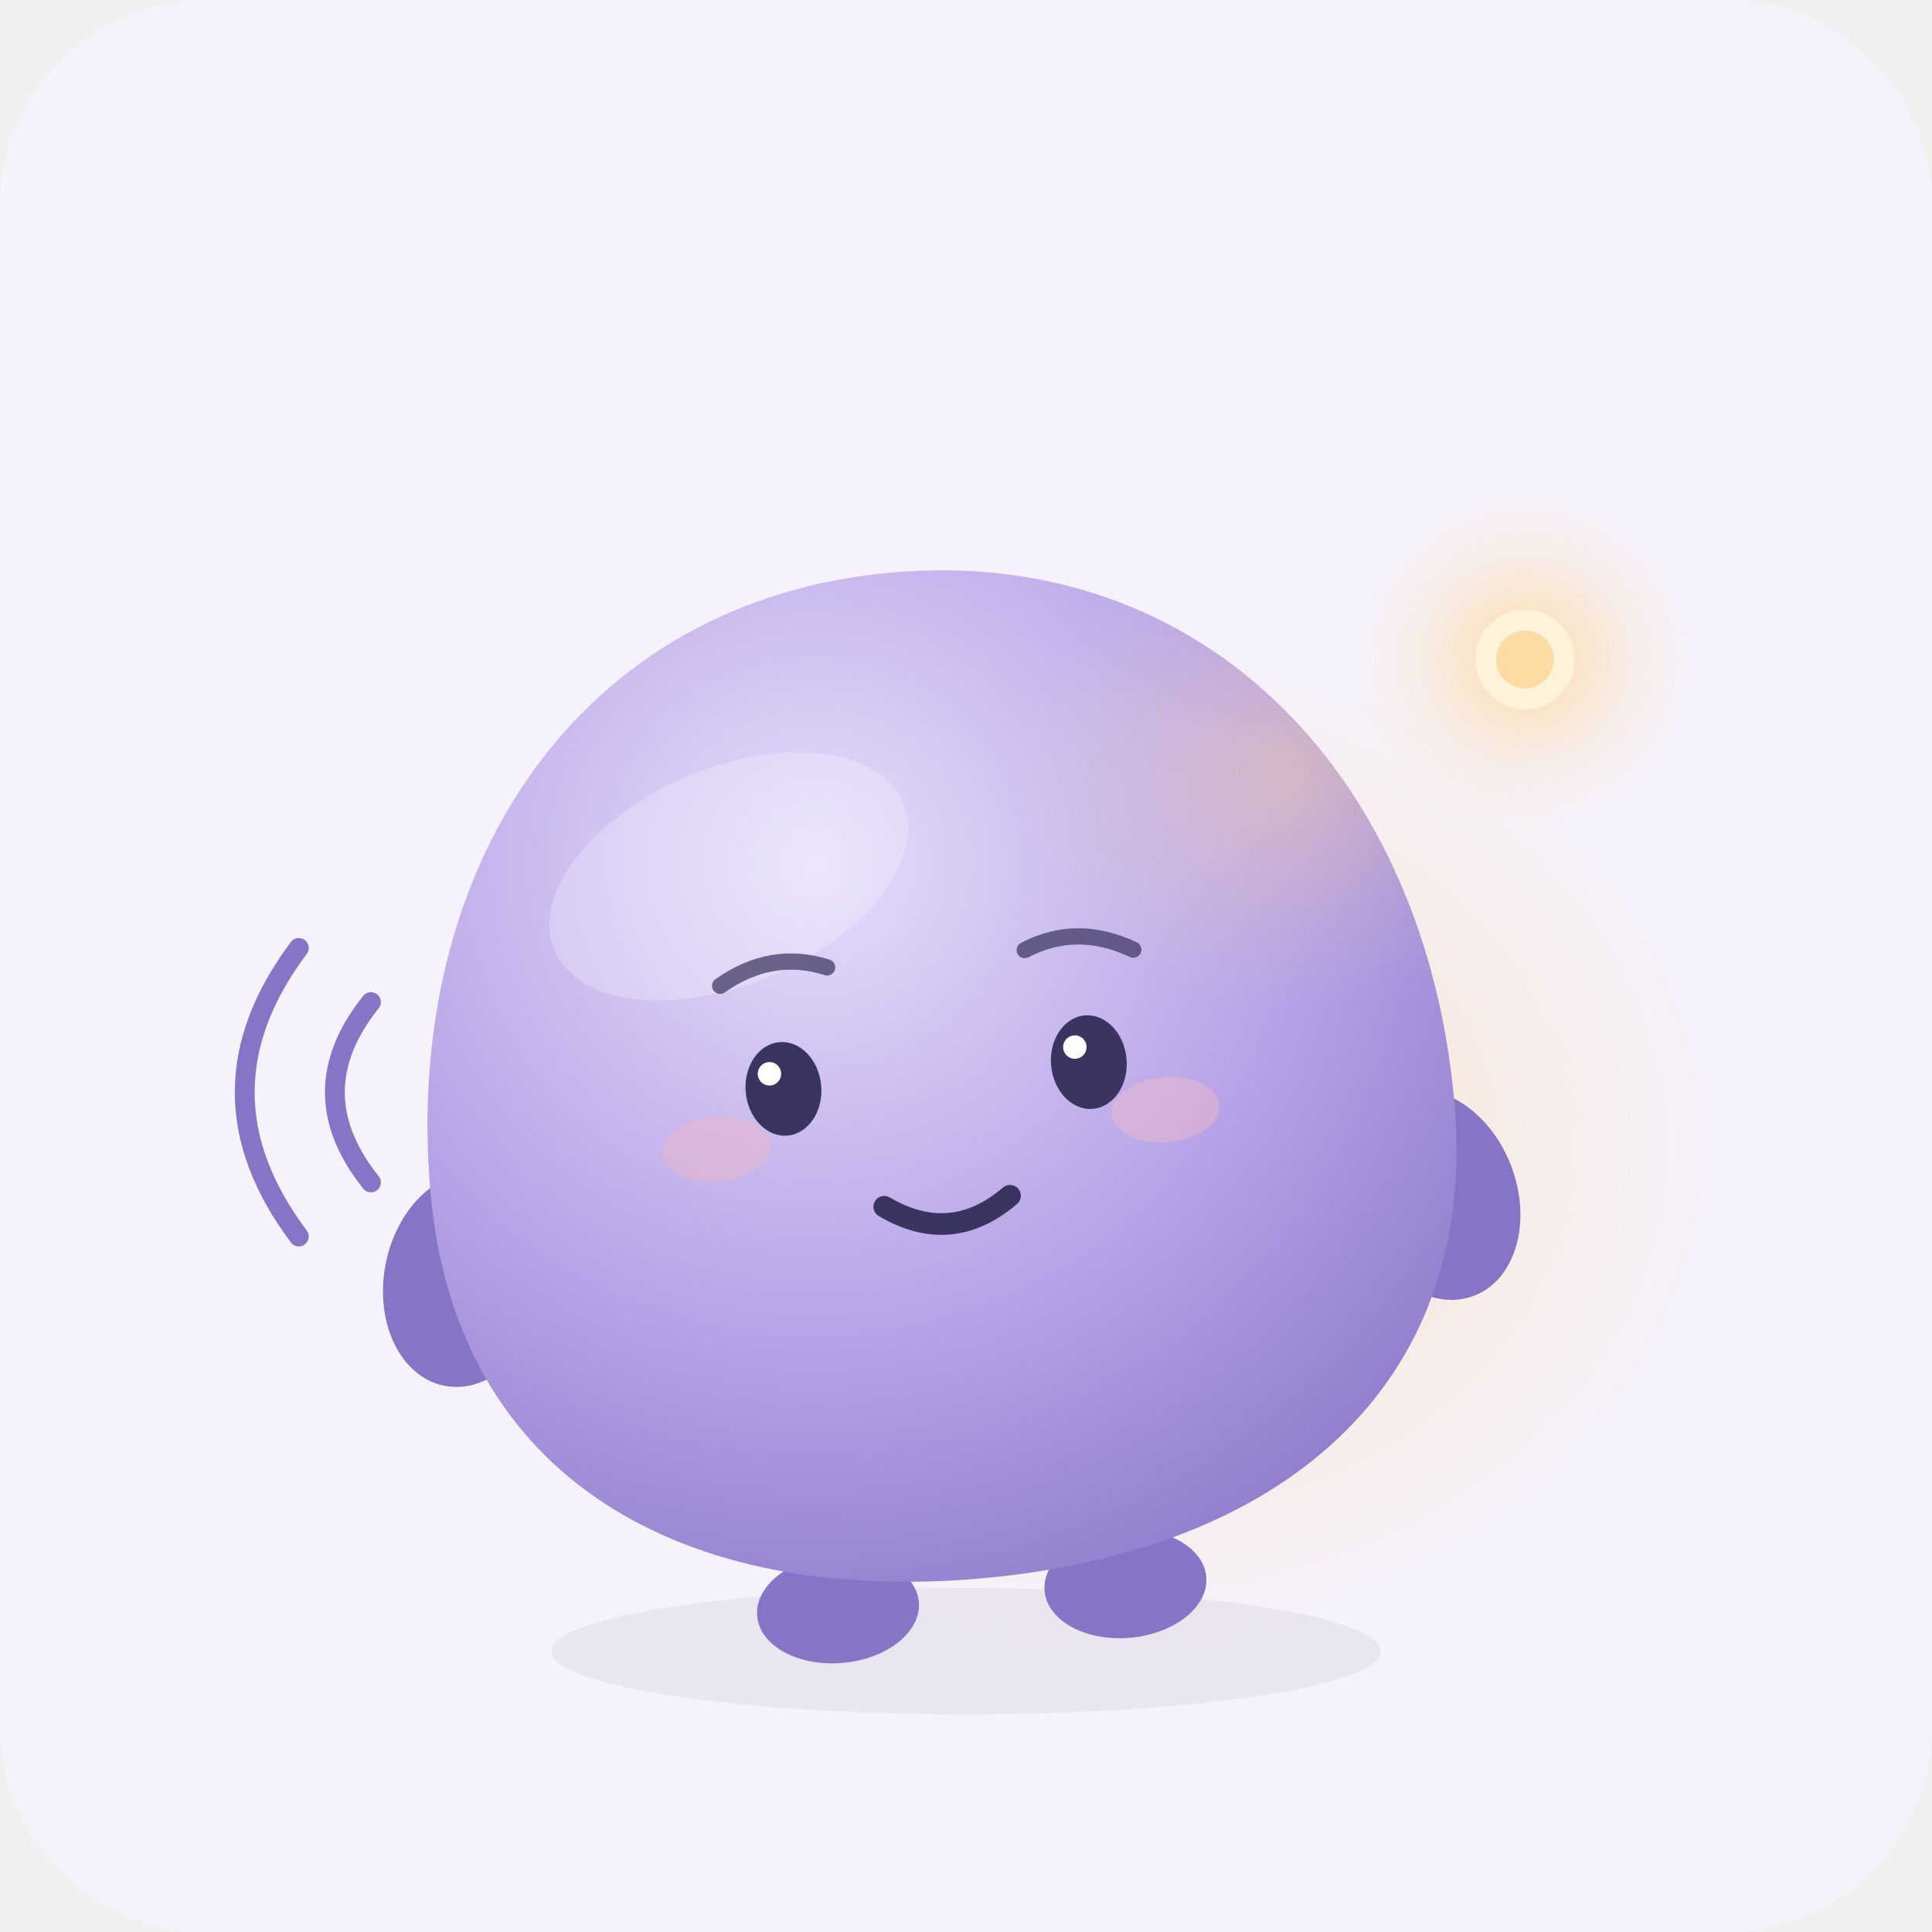
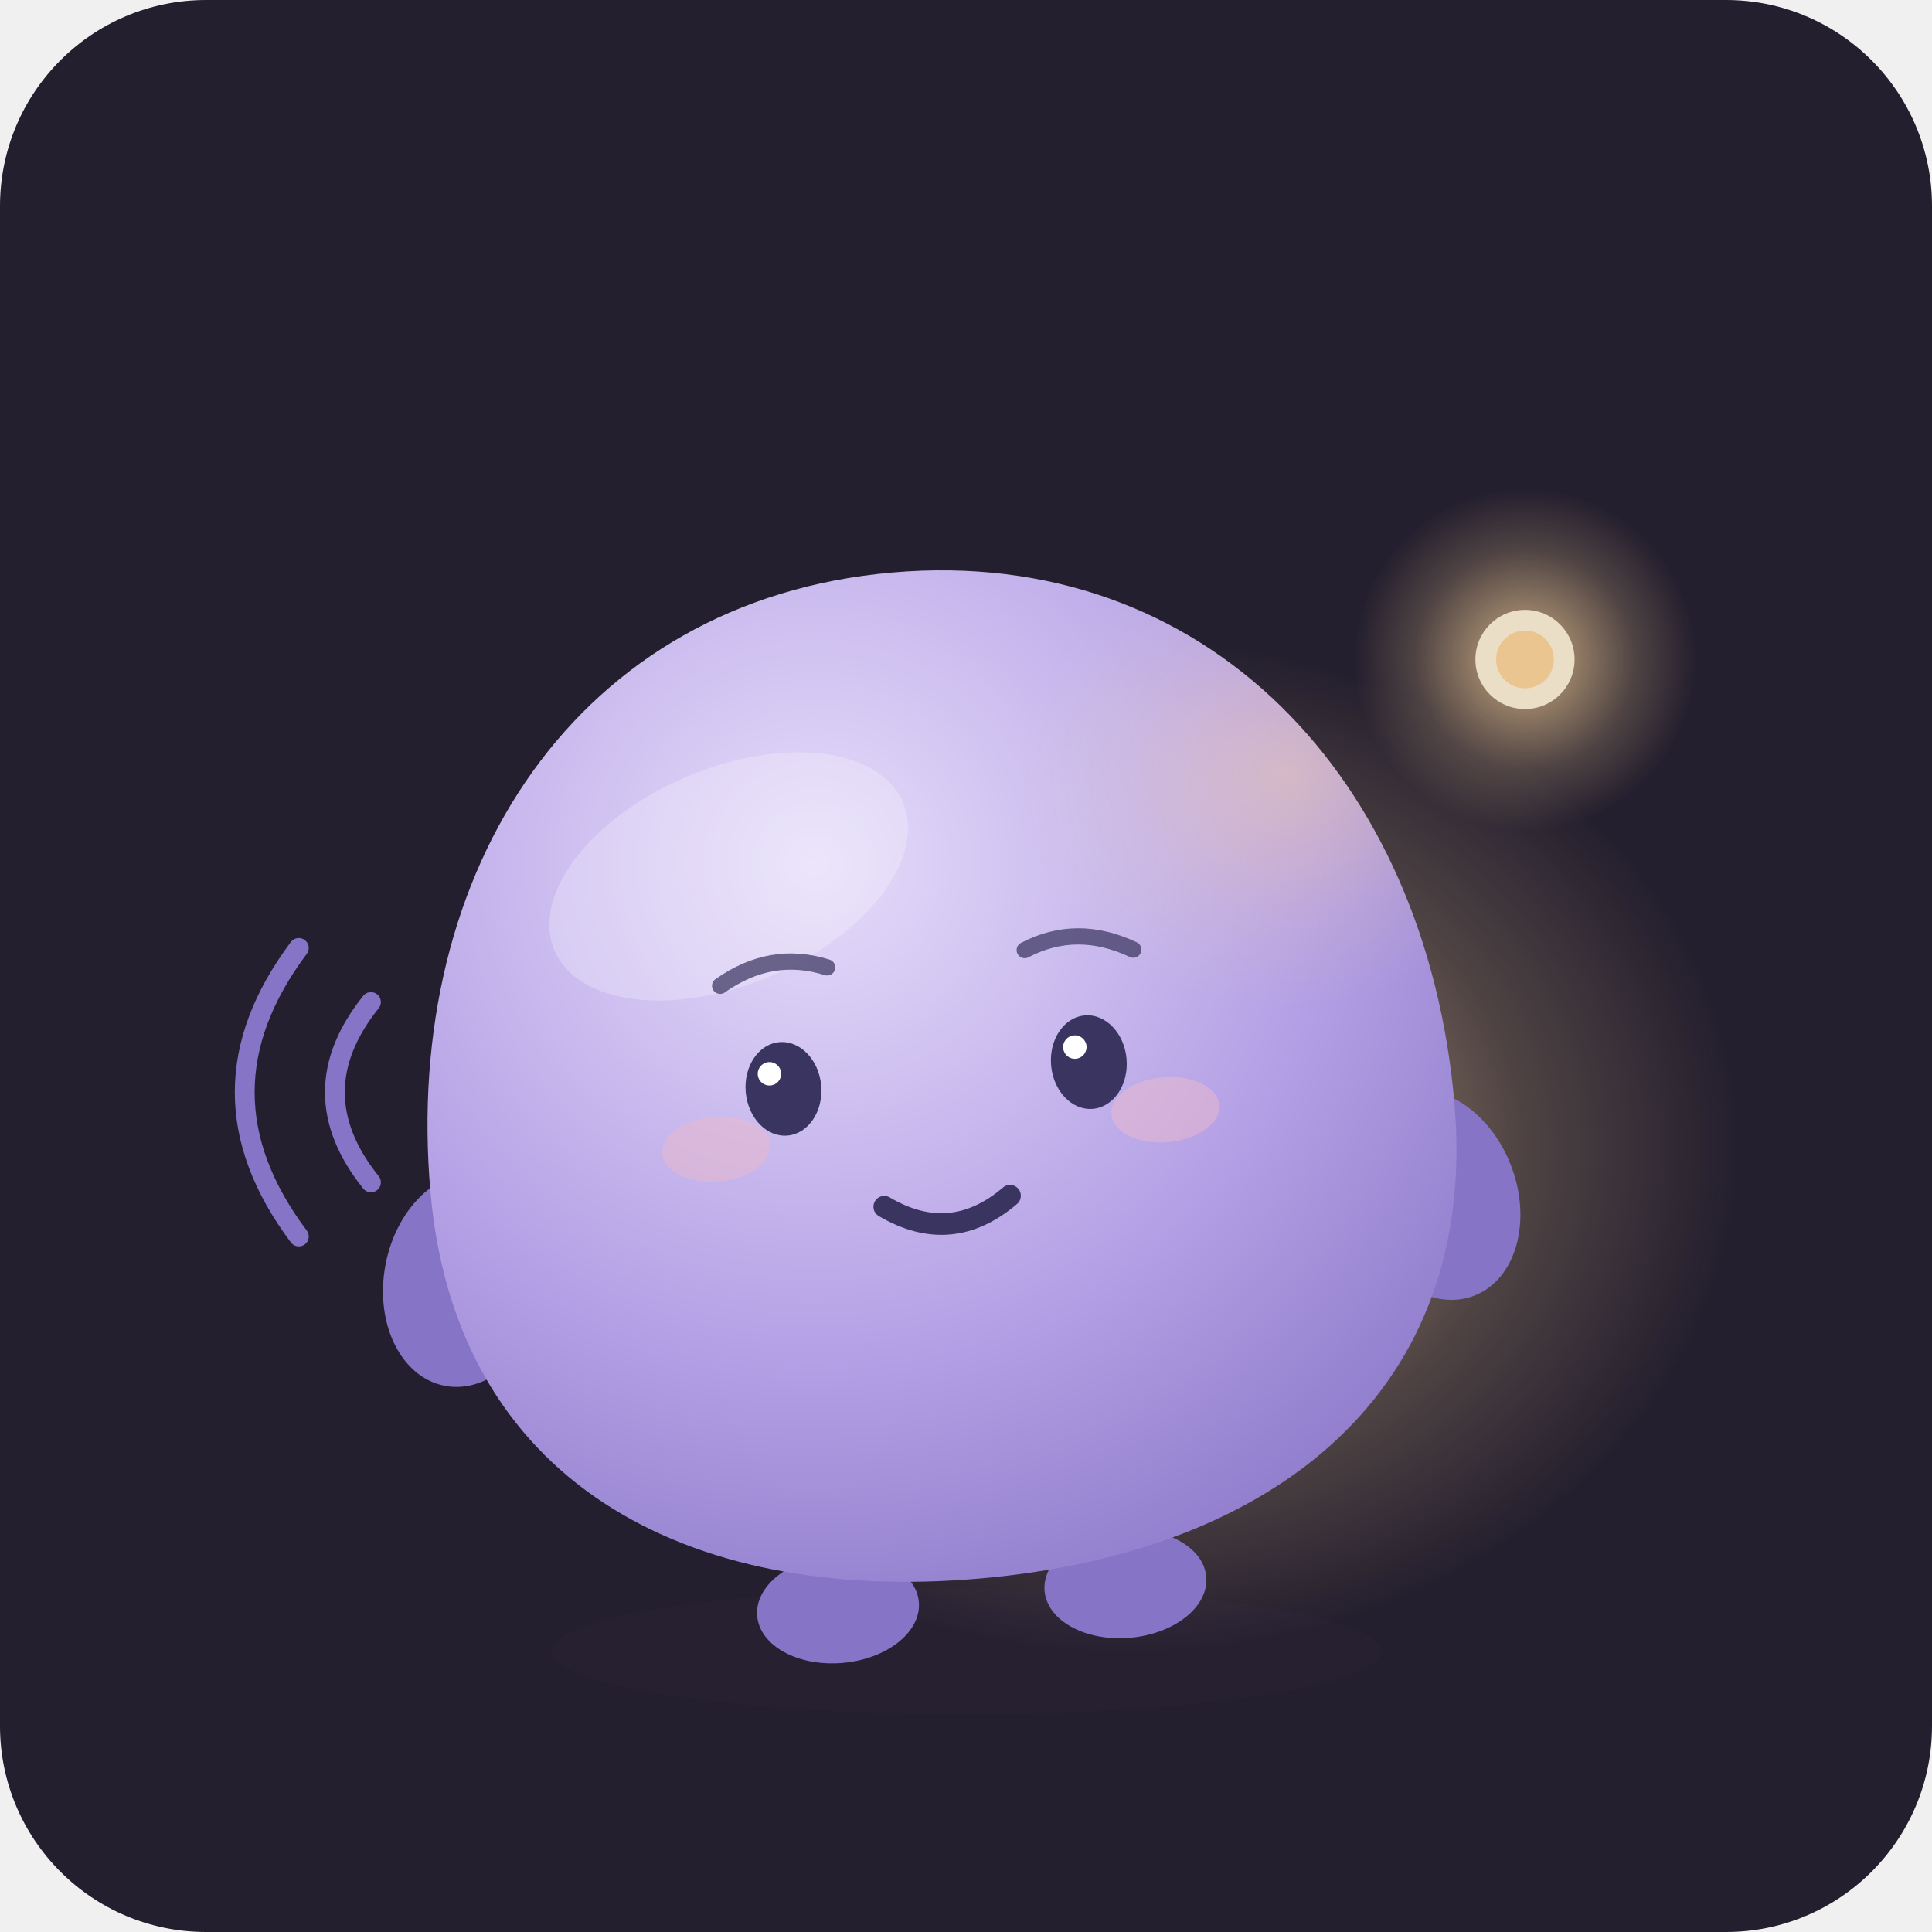
<svg xmlns="http://www.w3.org/2000/svg" viewBox="0 0 150 150">
  <style>
.body{transform-box:fill-box;transform-origin:50% 100%;animation:lean 2.8s ease-in-out infinite}
@keyframes lean{0%,100%{transform:translateX(0)}50%{transform:translateX(-1.8px)}}
.orb{transform-box:fill-box;transform-origin:center;animation:glo 2.4s ease-in-out infinite}
@keyframes glo{0%,100%{opacity:.72;transform:scale(.92)}50%{opacity:1;transform:scale(1.12)}}
.ear{transform-box:fill-box;transform-origin:100% 50%}.ear1{animation:ear 1.7s ease-in-out infinite}.ear2{animation:ear 1.7s ease-in-out .35s infinite}@keyframes ear{0%,100%{opacity:.4;transform:scale(.82)}50%{opacity:1;transform:scale(1.1)}}
@media(prefers-reduced-motion:reduce){*{animation:none!important}}
</style>
-   <rect width="150" height="150" rx="16" fill="#F5F2FC" />
+   <rect width="150" height="150" rx="16" fill="#241F2E" />
  <g transform="translate(5,5)">
    <path opacity="0.07" d="M70 128.1C87.784 128.1 102.2 125.906 102.2 123.2C102.2 120.494 87.784 118.3 70 118.3C52.217 118.3 37.8 120.494 37.8 123.2C37.8 125.906 52.217 128.1 70 128.1Z" fill="#3A3460" />
    <g class="body" fill="none">
      <g opacity="0.9">
        <path d="M82.6 123.2C108.889 123.2 130.2 105.649 130.2 84C130.2 62.35 108.889 44.8 82.6 44.8C56.311 44.8 35 62.35 35 84C35 105.649 56.311 123.2 82.6 123.2Z" fill="url(#paint0_radial_1298_81)" />
      </g>
      <path d="M60.429 124.107C63.895 123.804 66.541 121.685 66.339 119.374C66.137 117.063 63.163 115.436 59.697 115.739C56.23 116.042 53.584 118.161 53.787 120.472C53.989 122.783 56.963 124.41 60.429 124.107Z" fill="#8674C6" />
      <path d="M82.744 122.155C86.21 121.851 88.856 119.732 88.654 117.421C88.451 115.111 85.478 113.483 82.012 113.786C78.546 114.09 75.9 116.209 76.102 118.52C76.304 120.83 79.278 122.458 82.744 122.155Z" fill="#8674C6" />
      <path d="M29.521 102.593C32.936 103.257 36.423 100.104 37.308 95.55C38.193 90.996 36.142 86.766 32.727 86.102C29.311 85.438 25.825 88.592 24.939 93.146C24.054 97.7 26.105 101.93 29.521 102.593Z" fill="#8674C6" />
      <path d="M109.446 95.601C112.695 94.354 113.98 89.832 112.318 85.501C110.655 81.17 106.674 78.67 103.426 79.917C100.177 81.164 98.892 85.686 100.554 90.017C102.217 94.348 106.198 96.848 109.446 95.601Z" fill="#8674C6" />
      <path d="M64.265 39.45C88.672 37.315 105.721 55.498 107.918 80.603C109.87 102.917 94.11 115.539 71.098 117.552C48.086 119.565 30.374 109.872 28.421 87.558C26.225 62.453 39.858 41.586 64.265 39.45Z" fill="url(#paint1_radial_1298_81)" />
      <mask id="mask0_1298_81" style="mask-type:luminance" maskUnits="userSpaceOnUse" x="28" y="39" width="81" height="79">
        <path d="M64.265 39.45C88.672 37.315 105.721 55.498 107.918 80.603C109.87 102.917 94.11 115.539 71.098 117.552C48.086 119.565 30.374 109.872 28.421 87.558C26.225 62.453 39.858 41.586 64.265 39.45Z" fill="white" />
      </mask>
      <g mask="url(#mask0_1298_81)">
        <path opacity="0.24" d="M54.855 70.778C62.328 67.606 66.917 61.573 65.105 57.303C63.292 53.032 55.764 52.142 48.291 55.314C40.818 58.486 36.229 64.52 38.042 68.79C39.854 73.06 47.382 73.951 54.855 70.778Z" fill="white" />
        <path opacity="0.49" d="M96.725 73.149C108.279 72.138 116.935 63.202 116.059 53.188C115.183 43.175 105.107 35.877 93.553 36.888C81.999 37.899 73.343 46.836 74.219 56.849C75.095 66.862 85.171 74.16 96.725 73.149Z" fill="url(#paint2_radial_1298_81)" />
      </g>
      <path opacity="0.55" d="M50.834 86.721C53.145 86.519 54.92 85.231 54.798 83.844C54.677 82.458 52.706 81.498 50.395 81.7C48.084 81.902 46.309 83.19 46.43 84.577C46.552 85.963 48.523 86.923 50.834 86.721Z" fill="#E7B8CE" />
      <path opacity="0.55" d="M85.701 83.671C88.011 83.469 89.786 82.181 89.665 80.794C89.544 79.408 87.572 78.448 85.261 78.65C82.951 78.852 81.176 80.14 81.297 81.526C81.418 82.913 83.39 83.873 85.701 83.671Z" fill="#E7B8CE" />
      <g opacity="0.72">
        <path d="M50.911 71.536C53.558 69.665 56.327 69.189 59.218 70.107" stroke="#3A3460" stroke-width="1.26" stroke-linecap="round" />
        <path d="M74.559 68.765C77.247 67.358 80.056 67.347 82.988 68.73" stroke="#3A3460" stroke-width="1.26" stroke-linecap="round" />
      </g>
      <path d="M56.144 83.165C57.762 83.023 58.931 81.285 58.756 79.282C58.581 77.279 57.127 75.771 55.51 75.912C53.892 76.054 52.723 77.792 52.898 79.795C53.073 81.797 54.527 83.306 56.144 83.165Z" fill="#3A3460" />
      <path d="M54.82 79.275C55.321 79.231 55.691 78.79 55.647 78.289C55.603 77.789 55.162 77.418 54.661 77.462C54.161 77.506 53.79 77.947 53.834 78.448C53.878 78.949 54.319 79.319 54.82 79.275Z" fill="white" />
      <path d="M79.854 81.09C81.471 80.949 82.64 79.211 82.465 77.208C82.29 75.205 80.837 73.697 79.219 73.838C77.602 73.98 76.432 75.718 76.608 77.72C76.783 79.723 78.236 81.232 79.854 81.09Z" fill="#3A3460" />
      <path d="M78.529 77.201C79.03 77.157 79.4 76.716 79.357 76.215C79.313 75.714 78.872 75.344 78.371 75.388C77.87 75.431 77.5 75.873 77.544 76.374C77.588 76.874 78.029 77.245 78.529 77.201Z" fill="white" />
      <path d="M63.654 88.691C67.112 90.731 70.366 90.446 73.417 87.837" stroke="#3A3460" stroke-width="1.68" stroke-linecap="round" />
      <g opacity="0.9">
        <g class="orb">
          <path d="M113.4 59.5C120.745 59.5 126.7 53.545 126.7 46.2C126.7 38.855 120.745 32.9 113.4 32.9C106.055 32.9 100.1 38.855 100.1 46.2C100.1 53.545 106.055 59.5 113.4 59.5Z" fill="url(#paint3_radial_1298_81)" />
          <path d="M113.4 50.05C115.526 50.05 117.25 48.326 117.25 46.2C117.25 44.074 115.526 42.35 113.4 42.35C111.274 42.35 109.55 44.074 109.55 46.2C109.55 48.326 111.274 50.05 113.4 50.05Z" fill="#FFF3D6" />
          <path d="M113.4 48.44C114.637 48.44 115.64 47.437 115.64 46.2C115.64 44.963 114.637 43.96 113.4 43.96C112.163 43.96 111.16 44.963 111.16 46.2C111.16 47.437 112.163 48.44 113.4 48.44Z" fill="#FFD79A" />
        </g>
      </g>
      <g class="ear ear1">
        <path d="M23.8 72.8C20.067 77.467 20.067 82.133 23.8 86.8" stroke="#8674C6" stroke-width="1.54" stroke-linecap="round" />
      </g>
      <g class="ear ear2">
        <path d="M18.2 68.6C12.6 76.067 12.6 83.533 18.2 91" stroke="#8674C6" stroke-width="1.54" stroke-linecap="round" />
      </g>
      <defs>
        <radialGradient id="paint0_radial_1298_81" cx="0" cy="0" r="1" gradientUnits="userSpaceOnUse" gradientTransform="translate(82.6 83.9999) scale(47.6 39.2)">
          <stop stop-color="#FFD79A" stop-opacity="0.85" />
          <stop offset="0.64" stop-color="#FFD79A" stop-opacity="0.22" />
          <stop offset="1" stop-color="#FFD79A" stop-opacity="0" />
        </radialGradient>
        <radialGradient id="paint1_radial_1298_81" cx="0" cy="0" r="1" gradientUnits="userSpaceOnUse" gradientTransform="translate(58.2286 62.0144) rotate(-5) scale(68.628 67.424)">
          <stop stop-color="#E6DDFA" />
          <stop offset="0.55" stop-color="#B6A2E6" />
          <stop offset="1" stop-color="#8674C6" />
        </radialGradient>
        <radialGradient id="paint2_radial_1298_81" cx="0" cy="0" r="1" gradientUnits="userSpaceOnUse" gradientTransform="translate(95.1391 55.0186) rotate(-5) scale(21 18.2)">
          <stop stop-color="#FFD79A" stop-opacity="0.85" />
          <stop offset="0.64" stop-color="#FFD79A" stop-opacity="0.22" />
          <stop offset="1" stop-color="#FFD79A" stop-opacity="0" />
        </radialGradient>
        <radialGradient id="paint3_radial_1298_81" cx="0" cy="0" r="1" gradientUnits="userSpaceOnUse" gradientTransform="translate(113.4 46.1999) scale(13.3)">
          <stop stop-color="#FFD79A" stop-opacity="0.85" />
          <stop offset="0.64" stop-color="#FFD79A" stop-opacity="0.22" />
          <stop offset="1" stop-color="#FFD79A" stop-opacity="0" />
        </radialGradient>
      </defs>
    </g>
  </g>
  <g />
</svg>
